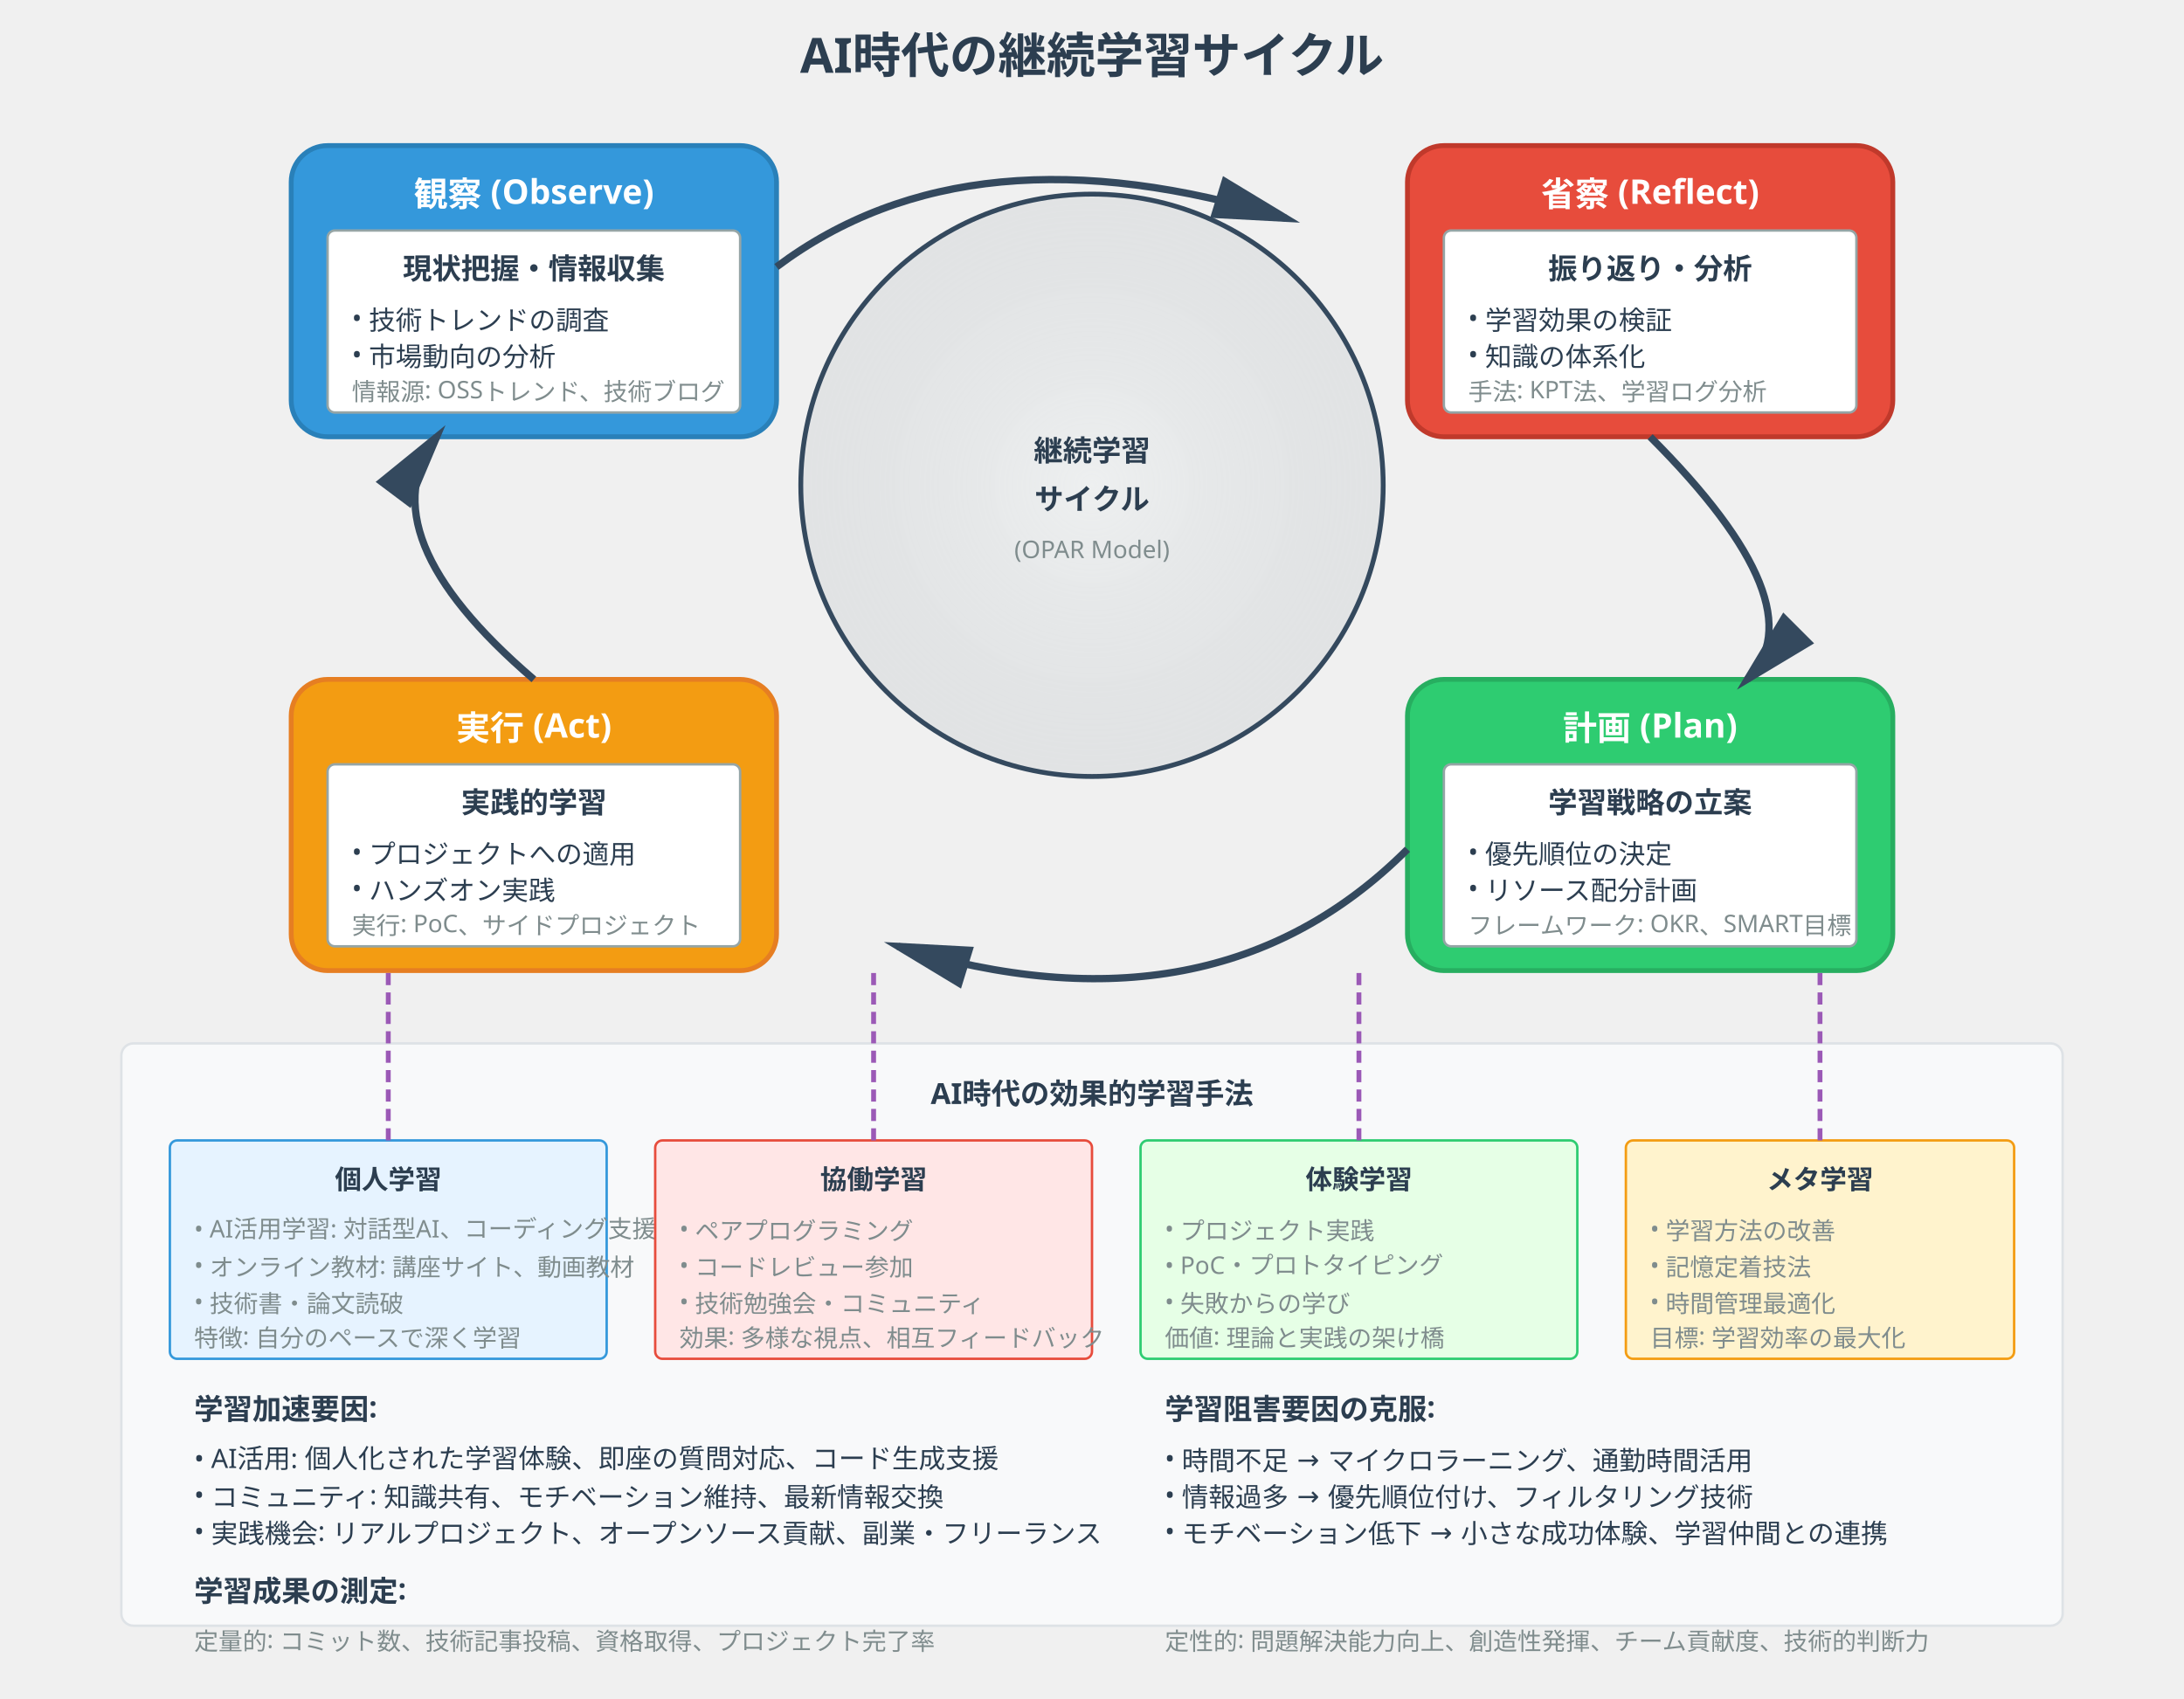
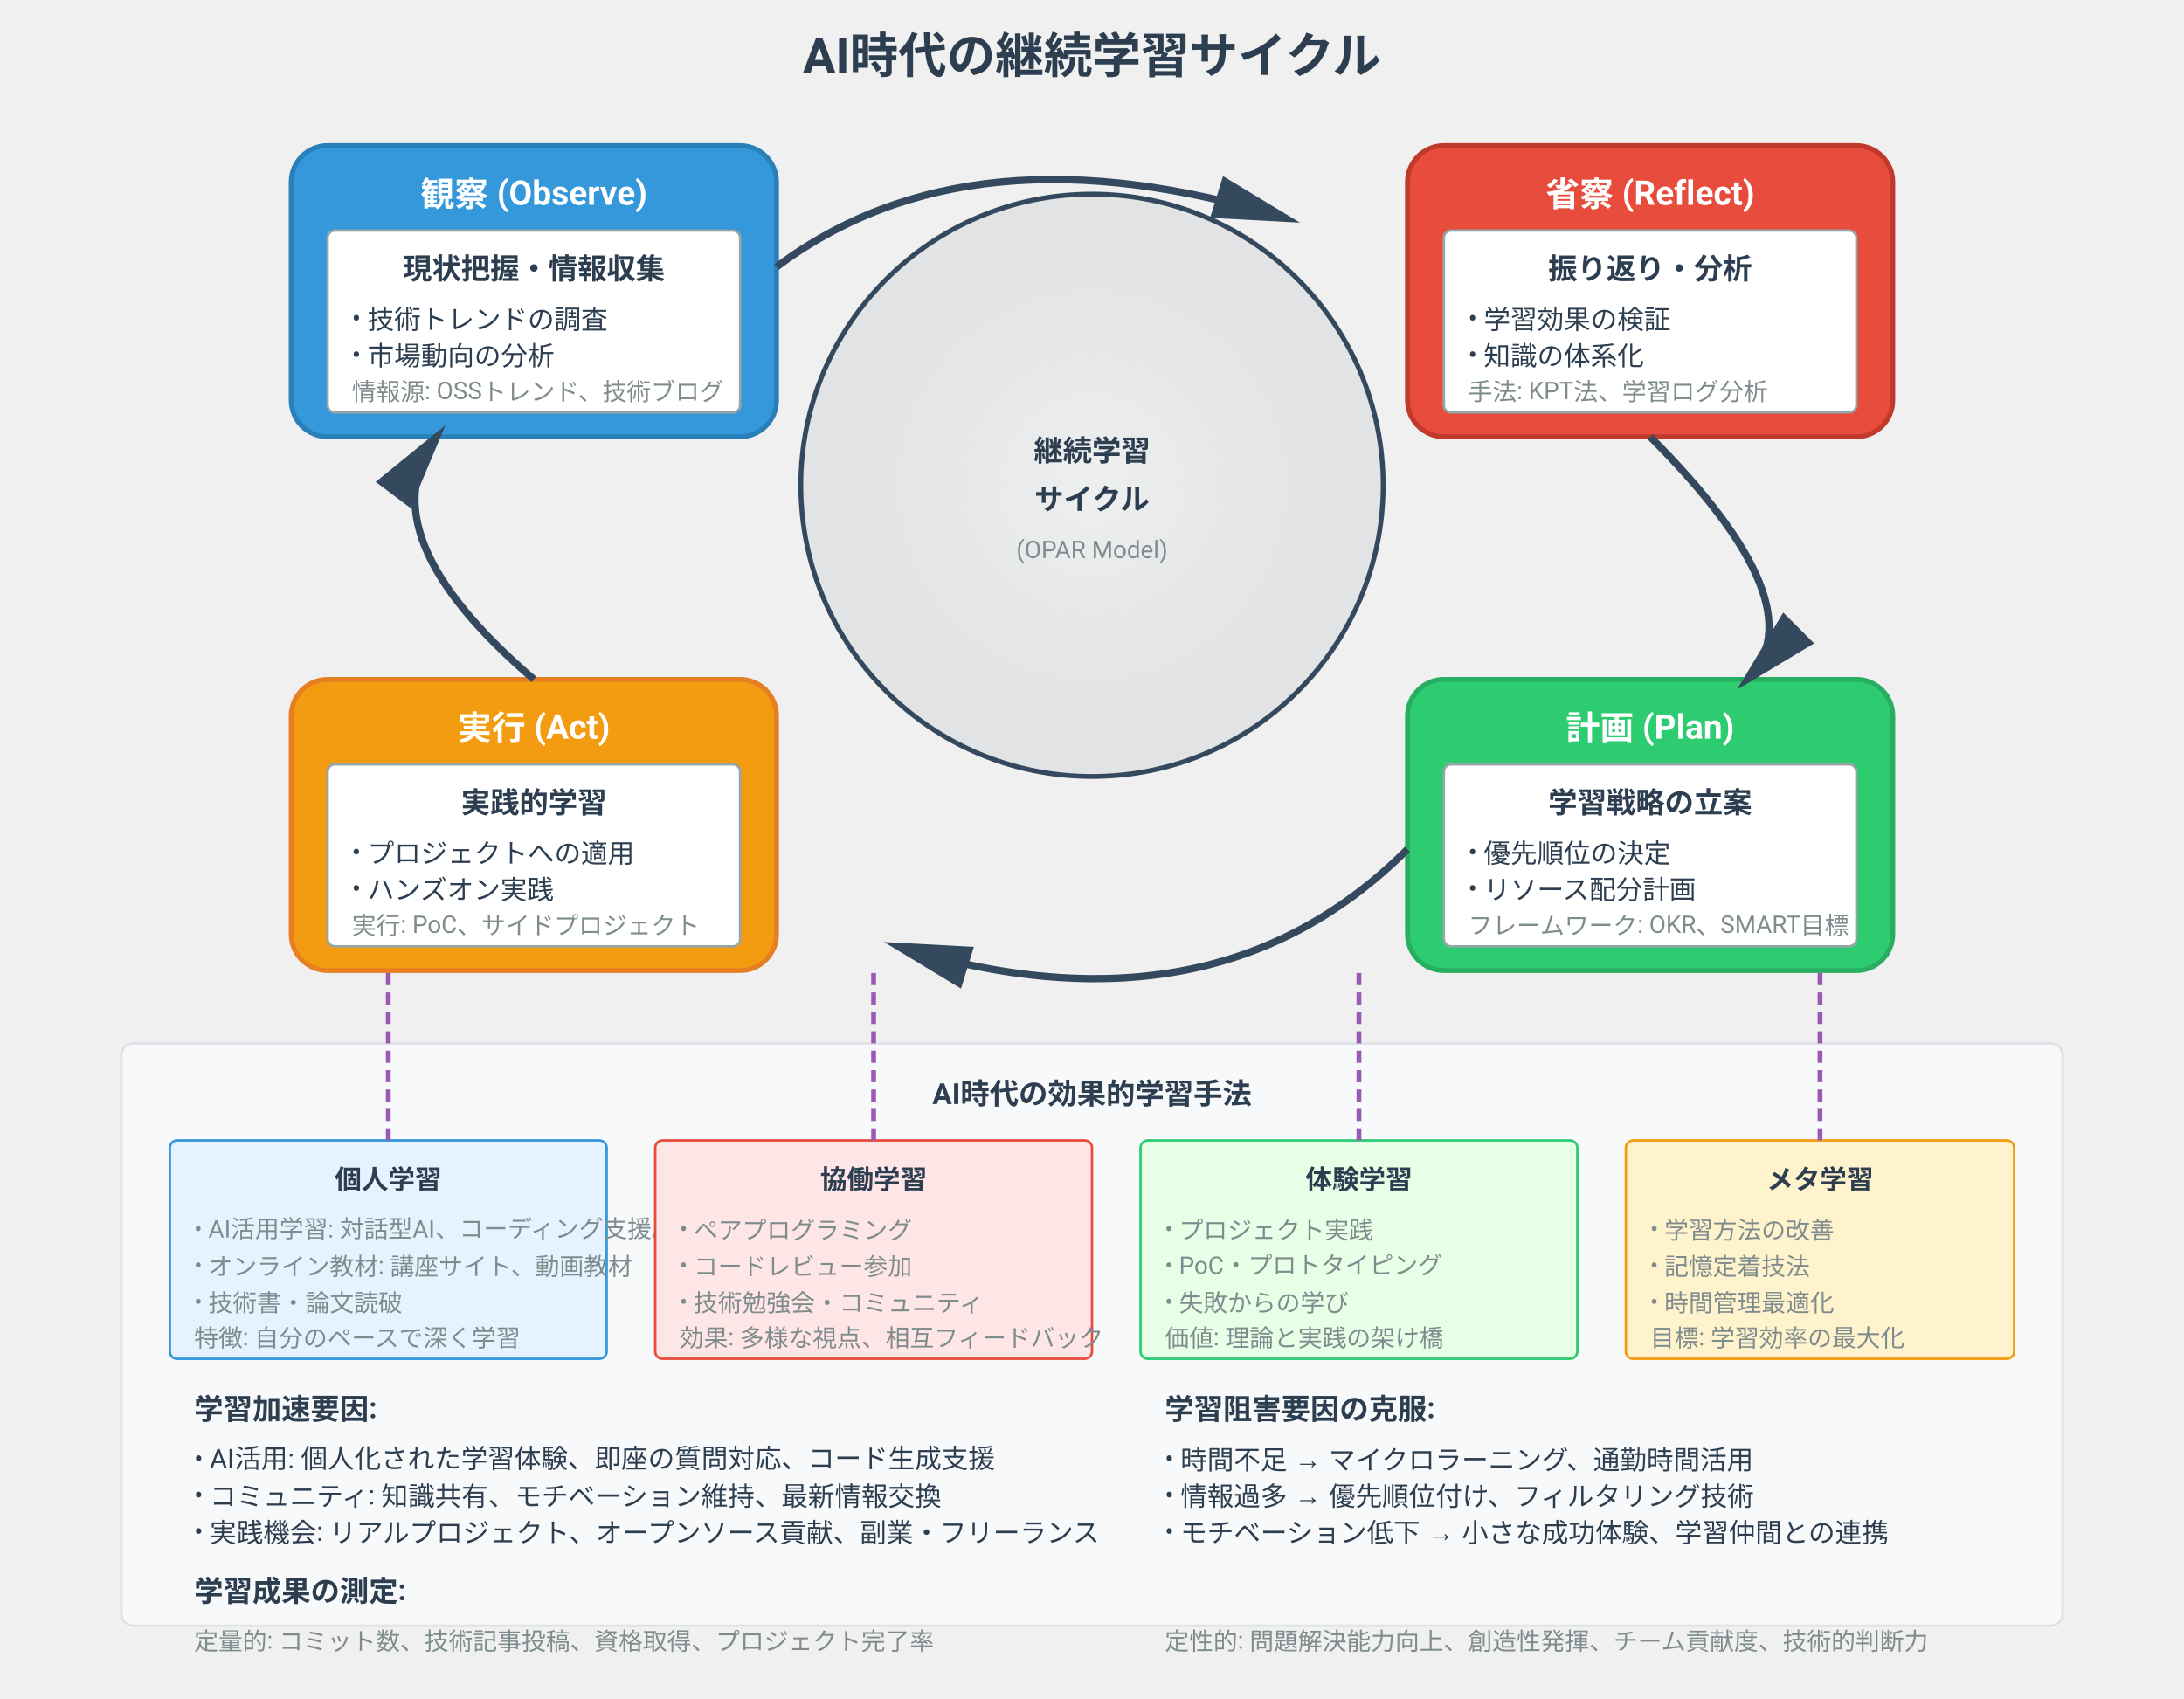
<svg xmlns="http://www.w3.org/2000/svg" width="900" height="700" viewBox="0 0 900 700">
  <defs>
    <style>
-       .title { font-family: 'Noto Sans JP', sans-serif; font-size: 20px; font-weight: bold; fill: #2c3e50; }
-       .phase-title { font-family: 'Noto Sans JP', sans-serif; font-size: 14px; font-weight: bold; fill: #fff; }
-       .component-title { font-family: 'Noto Sans JP', sans-serif; font-size: 12px; font-weight: bold; fill: #2c3e50; }
-       .text-content { font-family: 'Noto Sans JP', sans-serif; font-size: 11px; fill: #2c3e50; }
-       .small-text { font-family: 'Noto Sans JP', sans-serif; font-size: 10px; fill: #7f8c8d; }
+       .title { font-family: -apple-system, BlinkMacSystemFont, 'Segoe UI', Roboto, 'Helvetica Neue', Arial, 'Noto Sans', sans-serif, 'Apple Color Emoji', 'Segoe UI Emoji', 'Segoe UI Symbol', 'Noto Color Emoji'; font-size: 20px; font-weight: bold; fill: #2c3e50; }
+       .phase-title { font-family: -apple-system, BlinkMacSystemFont, 'Segoe UI', Roboto, 'Helvetica Neue', Arial, 'Noto Sans', sans-serif, 'Apple Color Emoji', 'Segoe UI Emoji', 'Segoe UI Symbol', 'Noto Color Emoji'; font-size: 14px; font-weight: bold; fill: #fff; }
+       .component-title { font-family: -apple-system, BlinkMacSystemFont, 'Segoe UI', Roboto, 'Helvetica Neue', Arial, 'Noto Sans', sans-serif, 'Apple Color Emoji', 'Segoe UI Emoji', 'Segoe UI Symbol', 'Noto Color Emoji'; font-size: 12px; font-weight: bold; fill: #2c3e50; }
+       .text-content { font-family: -apple-system, BlinkMacSystemFont, 'Segoe UI', Roboto, 'Helvetica Neue', Arial, 'Noto Sans', sans-serif, 'Apple Color Emoji', 'Segoe UI Emoji', 'Segoe UI Symbol', 'Noto Color Emoji'; font-size: 11px; fill: #2c3e50; }
+       .small-text { font-family: -apple-system, BlinkMacSystemFont, 'Segoe UI', Roboto, 'Helvetica Neue', Arial, 'Noto Sans', sans-serif, 'Apple Color Emoji', 'Segoe UI Emoji', 'Segoe UI Symbol', 'Noto Color Emoji'; font-size: 10px; fill: #7f8c8d; }
      .observe-box { fill: #3498db; stroke: #2980b9; stroke-width: 2; }
      .reflect-box { fill: #e74c3c; stroke: #c0392b; stroke-width: 2; }
      .plan-box { fill: #2ecc71; stroke: #27ae60; stroke-width: 2; }
      .act-box { fill: #f39c12; stroke: #e67e22; stroke-width: 2; }
      .component { fill: #fff; stroke: #95a5a6; stroke-width: 1; }
      .cycle-arrow { stroke: #34495e; stroke-width: 3; fill: none; marker-end: url(#arrowhead); }
      .feedback-line { stroke: #9b59b6; stroke-width: 2; stroke-dasharray: 5,3; fill: none; }
      .gradient { fill: url(#cycleGradient); }
    </style>
    <marker id="arrowhead" markerWidth="12" markerHeight="12" refX="10" refY="3" orient="auto">
      <polygon points="0 0, 12 3, 0 6" fill="#34495e" />
    </marker>
    <radialGradient id="cycleGradient" cx="50%" cy="50%" r="50%">
      <stop offset="0%" style="stop-color:#ecf0f1;stop-opacity:0.5" />
      <stop offset="100%" style="stop-color:#bdc3c7;stop-opacity:0.3" />
    </radialGradient>
  </defs>
  <text x="450" y="30" class="title" text-anchor="middle">AI時代の継続学習サイクル</text>
  <circle cx="450" cy="200" r="120" class="gradient" stroke="#34495e" stroke-width="2" />
  <text x="450" y="190" class="component-title" text-anchor="middle">継続学習</text>
  <text x="450" y="210" class="component-title" text-anchor="middle">サイクル</text>
  <text x="450" y="230" class="small-text" text-anchor="middle">(OPAR Model)</text>
  <g id="observe">
    <rect x="120" y="60" width="200" height="120" class="observe-box" rx="15" />
    <text x="220" y="85" class="phase-title" text-anchor="middle">観察 (Observe)</text>
    <rect x="135" y="95" width="170" height="75" class="component" rx="3" />
    <text x="220" y="115" class="component-title" text-anchor="middle">現状把握・情報収集</text>
    <text x="145" y="135" class="text-content">• 技術トレンドの調査</text>
    <text x="145" y="150" class="text-content">• 市場動向の分析</text>
    <text x="145" y="165" class="small-text">情報源: OSSトレンド、技術ブログ</text>
  </g>
  <g id="reflect">
    <rect x="580" y="60" width="200" height="120" class="reflect-box" rx="15" />
    <text x="680" y="85" class="phase-title" text-anchor="middle">省察 (Reflect)</text>
    <rect x="595" y="95" width="170" height="75" class="component" rx="3" />
    <text x="680" y="115" class="component-title" text-anchor="middle">振り返り・分析</text>
    <text x="605" y="135" class="text-content">• 学習効果の検証</text>
    <text x="605" y="150" class="text-content">• 知識の体系化</text>
    <text x="605" y="165" class="small-text">手法: KPT法、学習ログ分析</text>
  </g>
  <g id="plan">
    <rect x="580" y="280" width="200" height="120" class="plan-box" rx="15" />
    <text x="680" y="305" class="phase-title" text-anchor="middle">計画 (Plan)</text>
    <rect x="595" y="315" width="170" height="75" class="component" rx="3" />
    <text x="680" y="335" class="component-title" text-anchor="middle">学習戦略の立案</text>
    <text x="605" y="355" class="text-content">• 優先順位の決定</text>
    <text x="605" y="370" class="text-content">• リソース配分計画</text>
    <text x="605" y="385" class="small-text">フレームワーク: OKR、SMART目標</text>
  </g>
  <g id="act">
    <rect x="120" y="280" width="200" height="120" class="act-box" rx="15" />
    <text x="220" y="305" class="phase-title" text-anchor="middle">実行 (Act)</text>
    <rect x="135" y="315" width="170" height="75" class="component" rx="3" />
    <text x="220" y="335" class="component-title" text-anchor="middle">実践的学習</text>
    <text x="145" y="355" class="text-content">• プロジェクトへの適用</text>
    <text x="145" y="370" class="text-content">• ハンズオン実践</text>
    <text x="145" y="385" class="small-text">実行: PoC、サイドプロジェクト</text>
  </g>
  <path d="M 320 110 Q 400 50 530 90" class="cycle-arrow" />
  <path d="M 680 180 Q 750 250 720 280" class="cycle-arrow" />
  <path d="M 580 350 Q 500 430 370 390" class="cycle-arrow" />
  <path d="M 220 280 Q 150 220 180 180" class="cycle-arrow" />
  <g id="methods">
    <rect x="50" y="430" width="800" height="240" fill="#f8f9fa" stroke="#dee2e6" stroke-width="1" rx="5" />
    <text x="450" y="455" class="component-title" text-anchor="middle">AI時代の効果的学習手法</text>
    <rect x="70" y="470" width="180" height="90" fill="#e6f3ff" stroke="#3498db" stroke-width="1" rx="3" />
    <text x="160" y="490" class="text-content" text-anchor="middle" font-weight="bold">個人学習</text>
    <text x="80" y="510" class="small-text">• AI活用学習: 対話型AI、コーディング支援AI</text>
    <text x="80" y="525" class="small-text">• オンライン教材: 講座サイト、動画教材</text>
    <text x="80" y="540" class="small-text">• 技術書・論文読破</text>
    <text x="80" y="555" class="small-text">特徴: 自分のペースで深く学習</text>
    <rect x="270" y="470" width="180" height="90" fill="#ffe6e6" stroke="#e74c3c" stroke-width="1" rx="3" />
    <text x="360" y="490" class="text-content" text-anchor="middle" font-weight="bold">協働学習</text>
    <text x="280" y="510" class="small-text">• ペアプログラミング</text>
    <text x="280" y="525" class="small-text">• コードレビュー参加</text>
    <text x="280" y="540" class="small-text">• 技術勉強会・コミュニティ</text>
    <text x="280" y="555" class="small-text">効果: 多様な視点、相互フィードバック</text>
    <rect x="470" y="470" width="180" height="90" fill="#e6ffe6" stroke="#2ecc71" stroke-width="1" rx="3" />
    <text x="560" y="490" class="text-content" text-anchor="middle" font-weight="bold">体験学習</text>
    <text x="480" y="510" class="small-text">• プロジェクト実践</text>
    <text x="480" y="525" class="small-text">• PoC・プロトタイピング</text>
    <text x="480" y="540" class="small-text">• 失敗からの学び</text>
    <text x="480" y="555" class="small-text">価値: 理論と実践の架け橋</text>
    <rect x="670" y="470" width="160" height="90" fill="#fff3cd" stroke="#f39c12" stroke-width="1" rx="3" />
    <text x="750" y="490" class="text-content" text-anchor="middle" font-weight="bold">メタ学習</text>
    <text x="680" y="510" class="small-text">• 学習方法の改善</text>
    <text x="680" y="525" class="small-text">• 記憶定着技法</text>
    <text x="680" y="540" class="small-text">• 時間管理最適化</text>
    <text x="680" y="555" class="small-text">目標: 学習効率の最大化</text>
    <text x="80" y="585" class="component-title">学習加速要因:</text>
    <text x="80" y="605" class="text-content">• AI活用: 個人化された学習体験、即座の質問対応、コード生成支援</text>
    <text x="80" y="620" class="text-content">• コミュニティ: 知識共有、モチベーション維持、最新情報交換</text>
    <text x="80" y="635" class="text-content">• 実践機会: リアルプロジェクト、オープンソース貢献、副業・フリーランス</text>
    <text x="480" y="585" class="component-title">学習阻害要因の克服:</text>
    <text x="480" y="605" class="text-content">• 時間不足 → マイクロラーニング、通勤時間活用</text>
    <text x="480" y="620" class="text-content">• 情報過多 → 優先順位付け、フィルタリング技術</text>
    <text x="480" y="635" class="text-content">• モチベーション低下 → 小さな成功体験、学習仲間との連携</text>
    <text x="80" y="660" class="component-title">学習成果の測定:</text>
    <text x="80" y="680" class="small-text">定量的: コミット数、技術記事投稿、資格取得、プロジェクト完了率</text>
    <text x="480" y="680" class="small-text">定性的: 問題解決能力向上、創造性発揮、チーム貢献度、技術的判断力</text>
  </g>
  <line x1="160" y1="470" x2="160" y2="400" class="feedback-line" />
  <line x1="360" y1="470" x2="360" y2="400" class="feedback-line" />
  <line x1="560" y1="470" x2="560" y2="400" class="feedback-line" />
  <line x1="750" y1="470" x2="750" y2="400" class="feedback-line" />
</svg>
